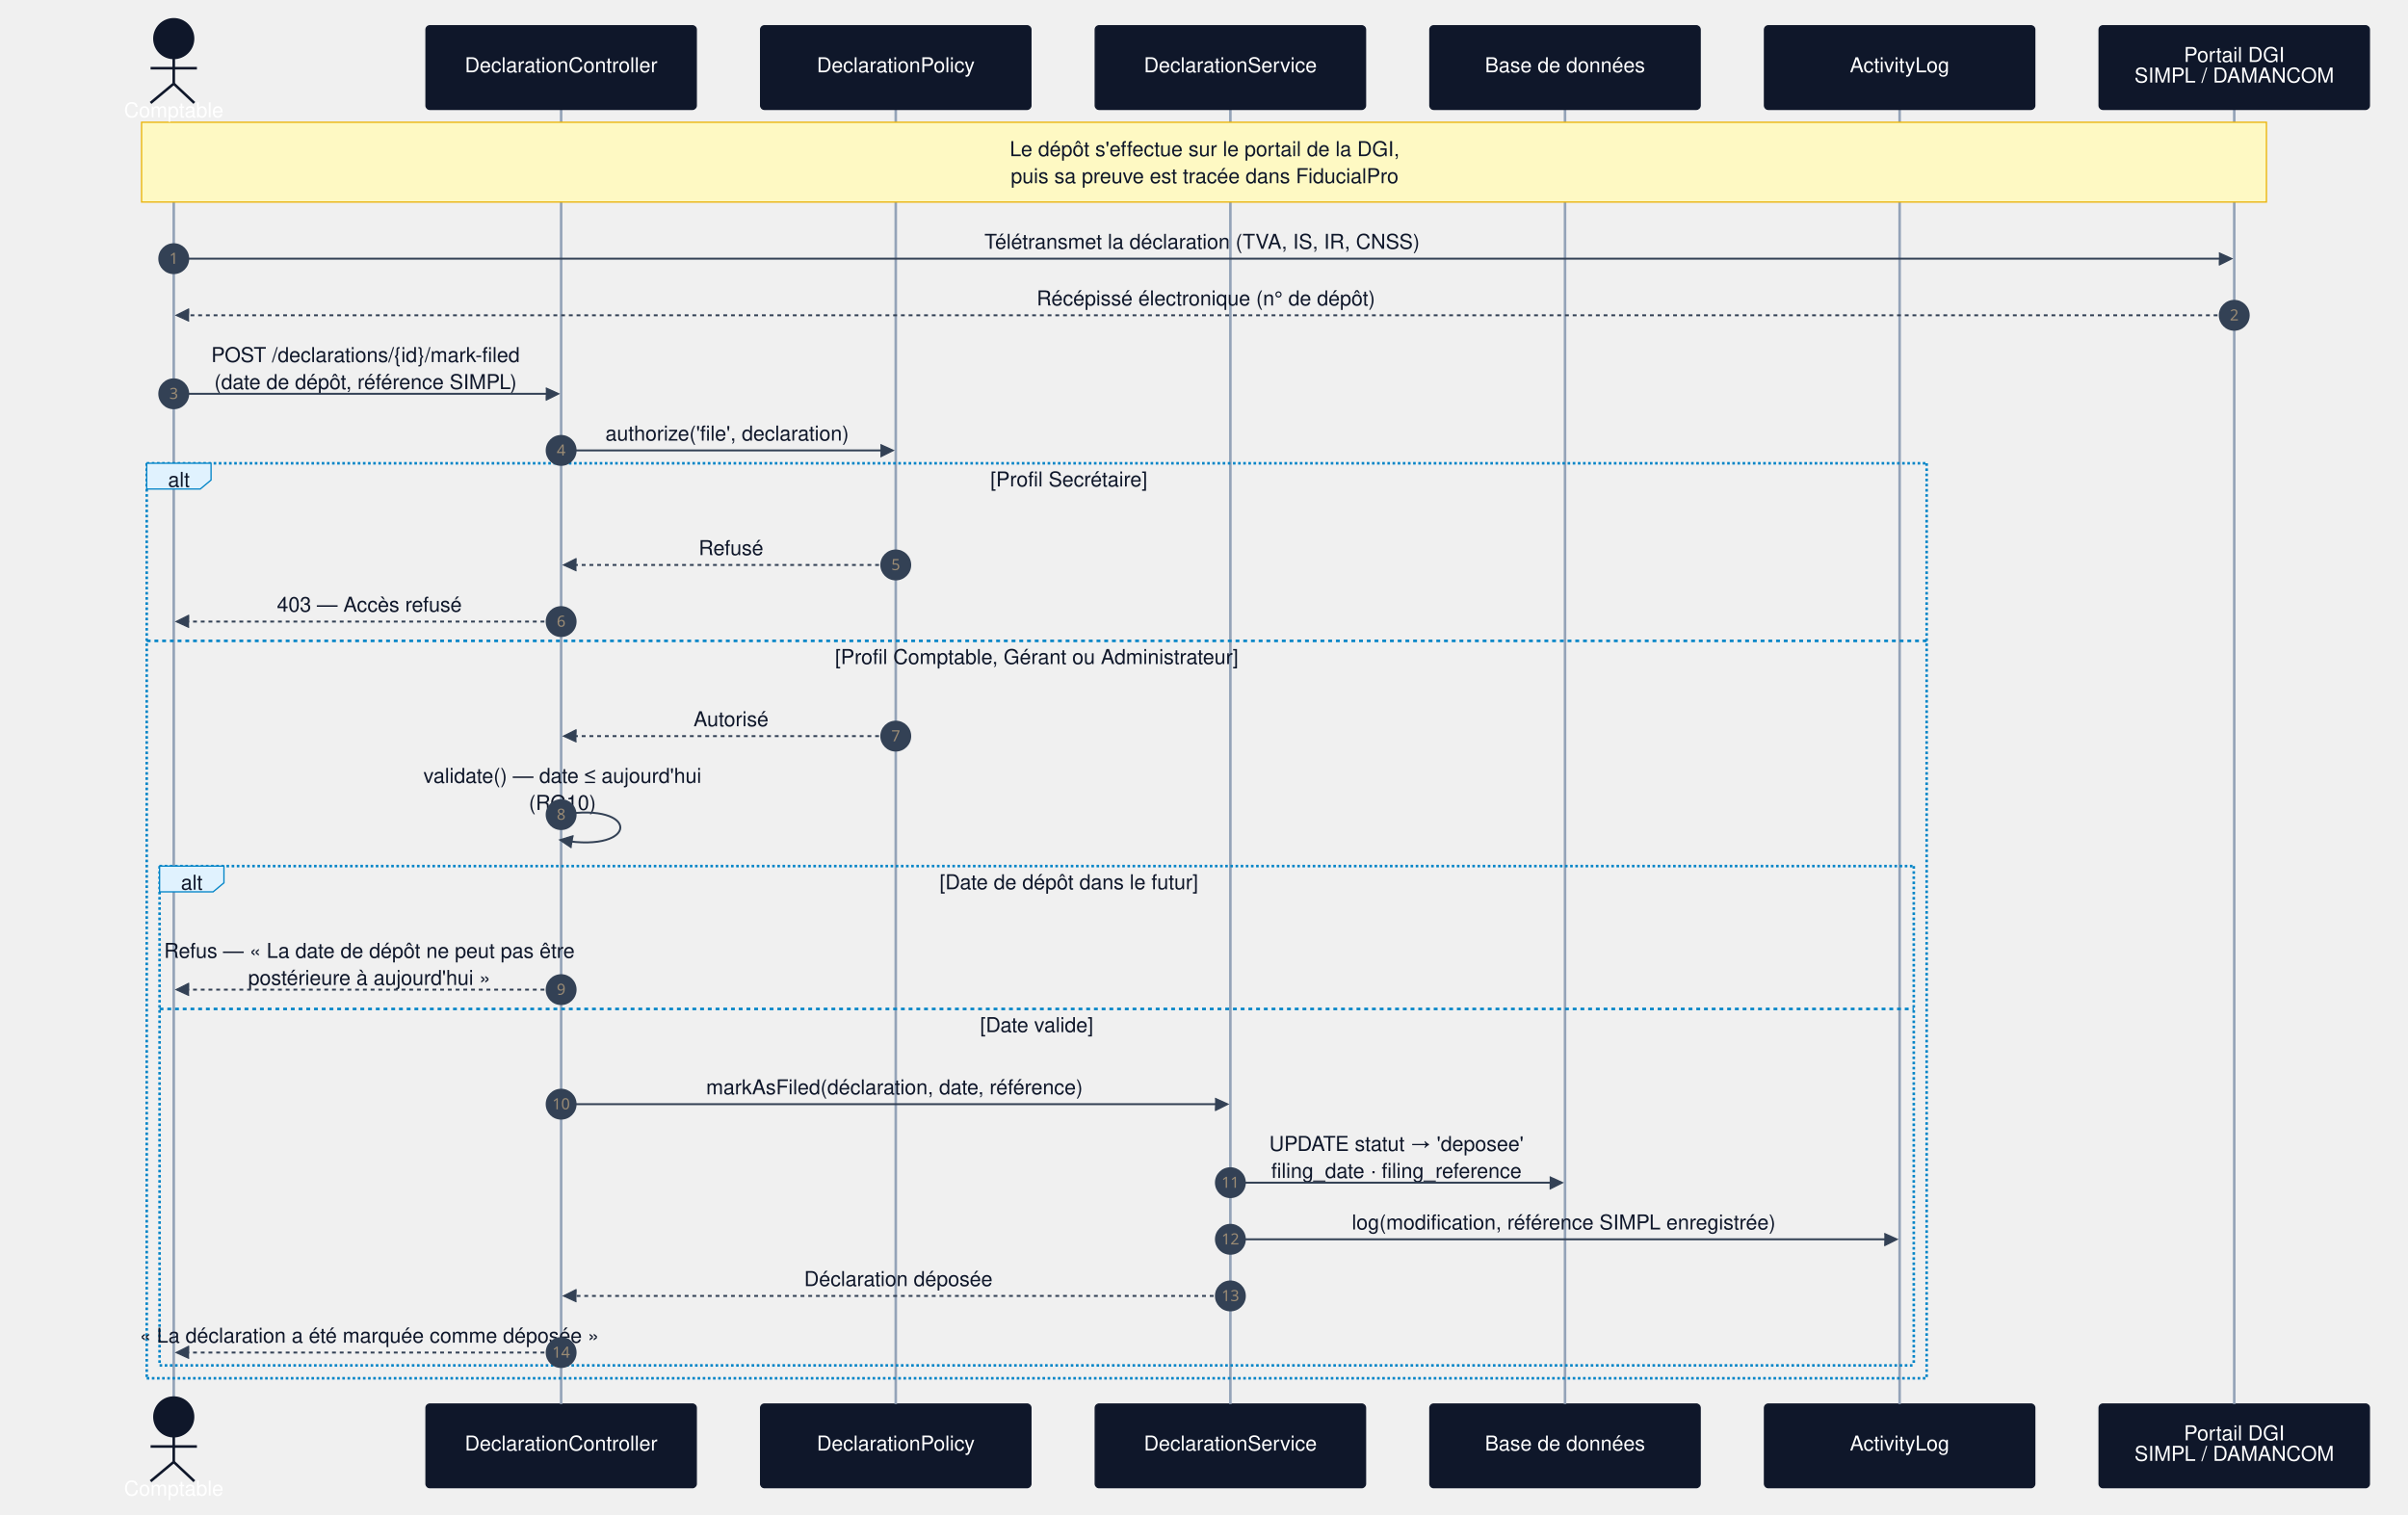
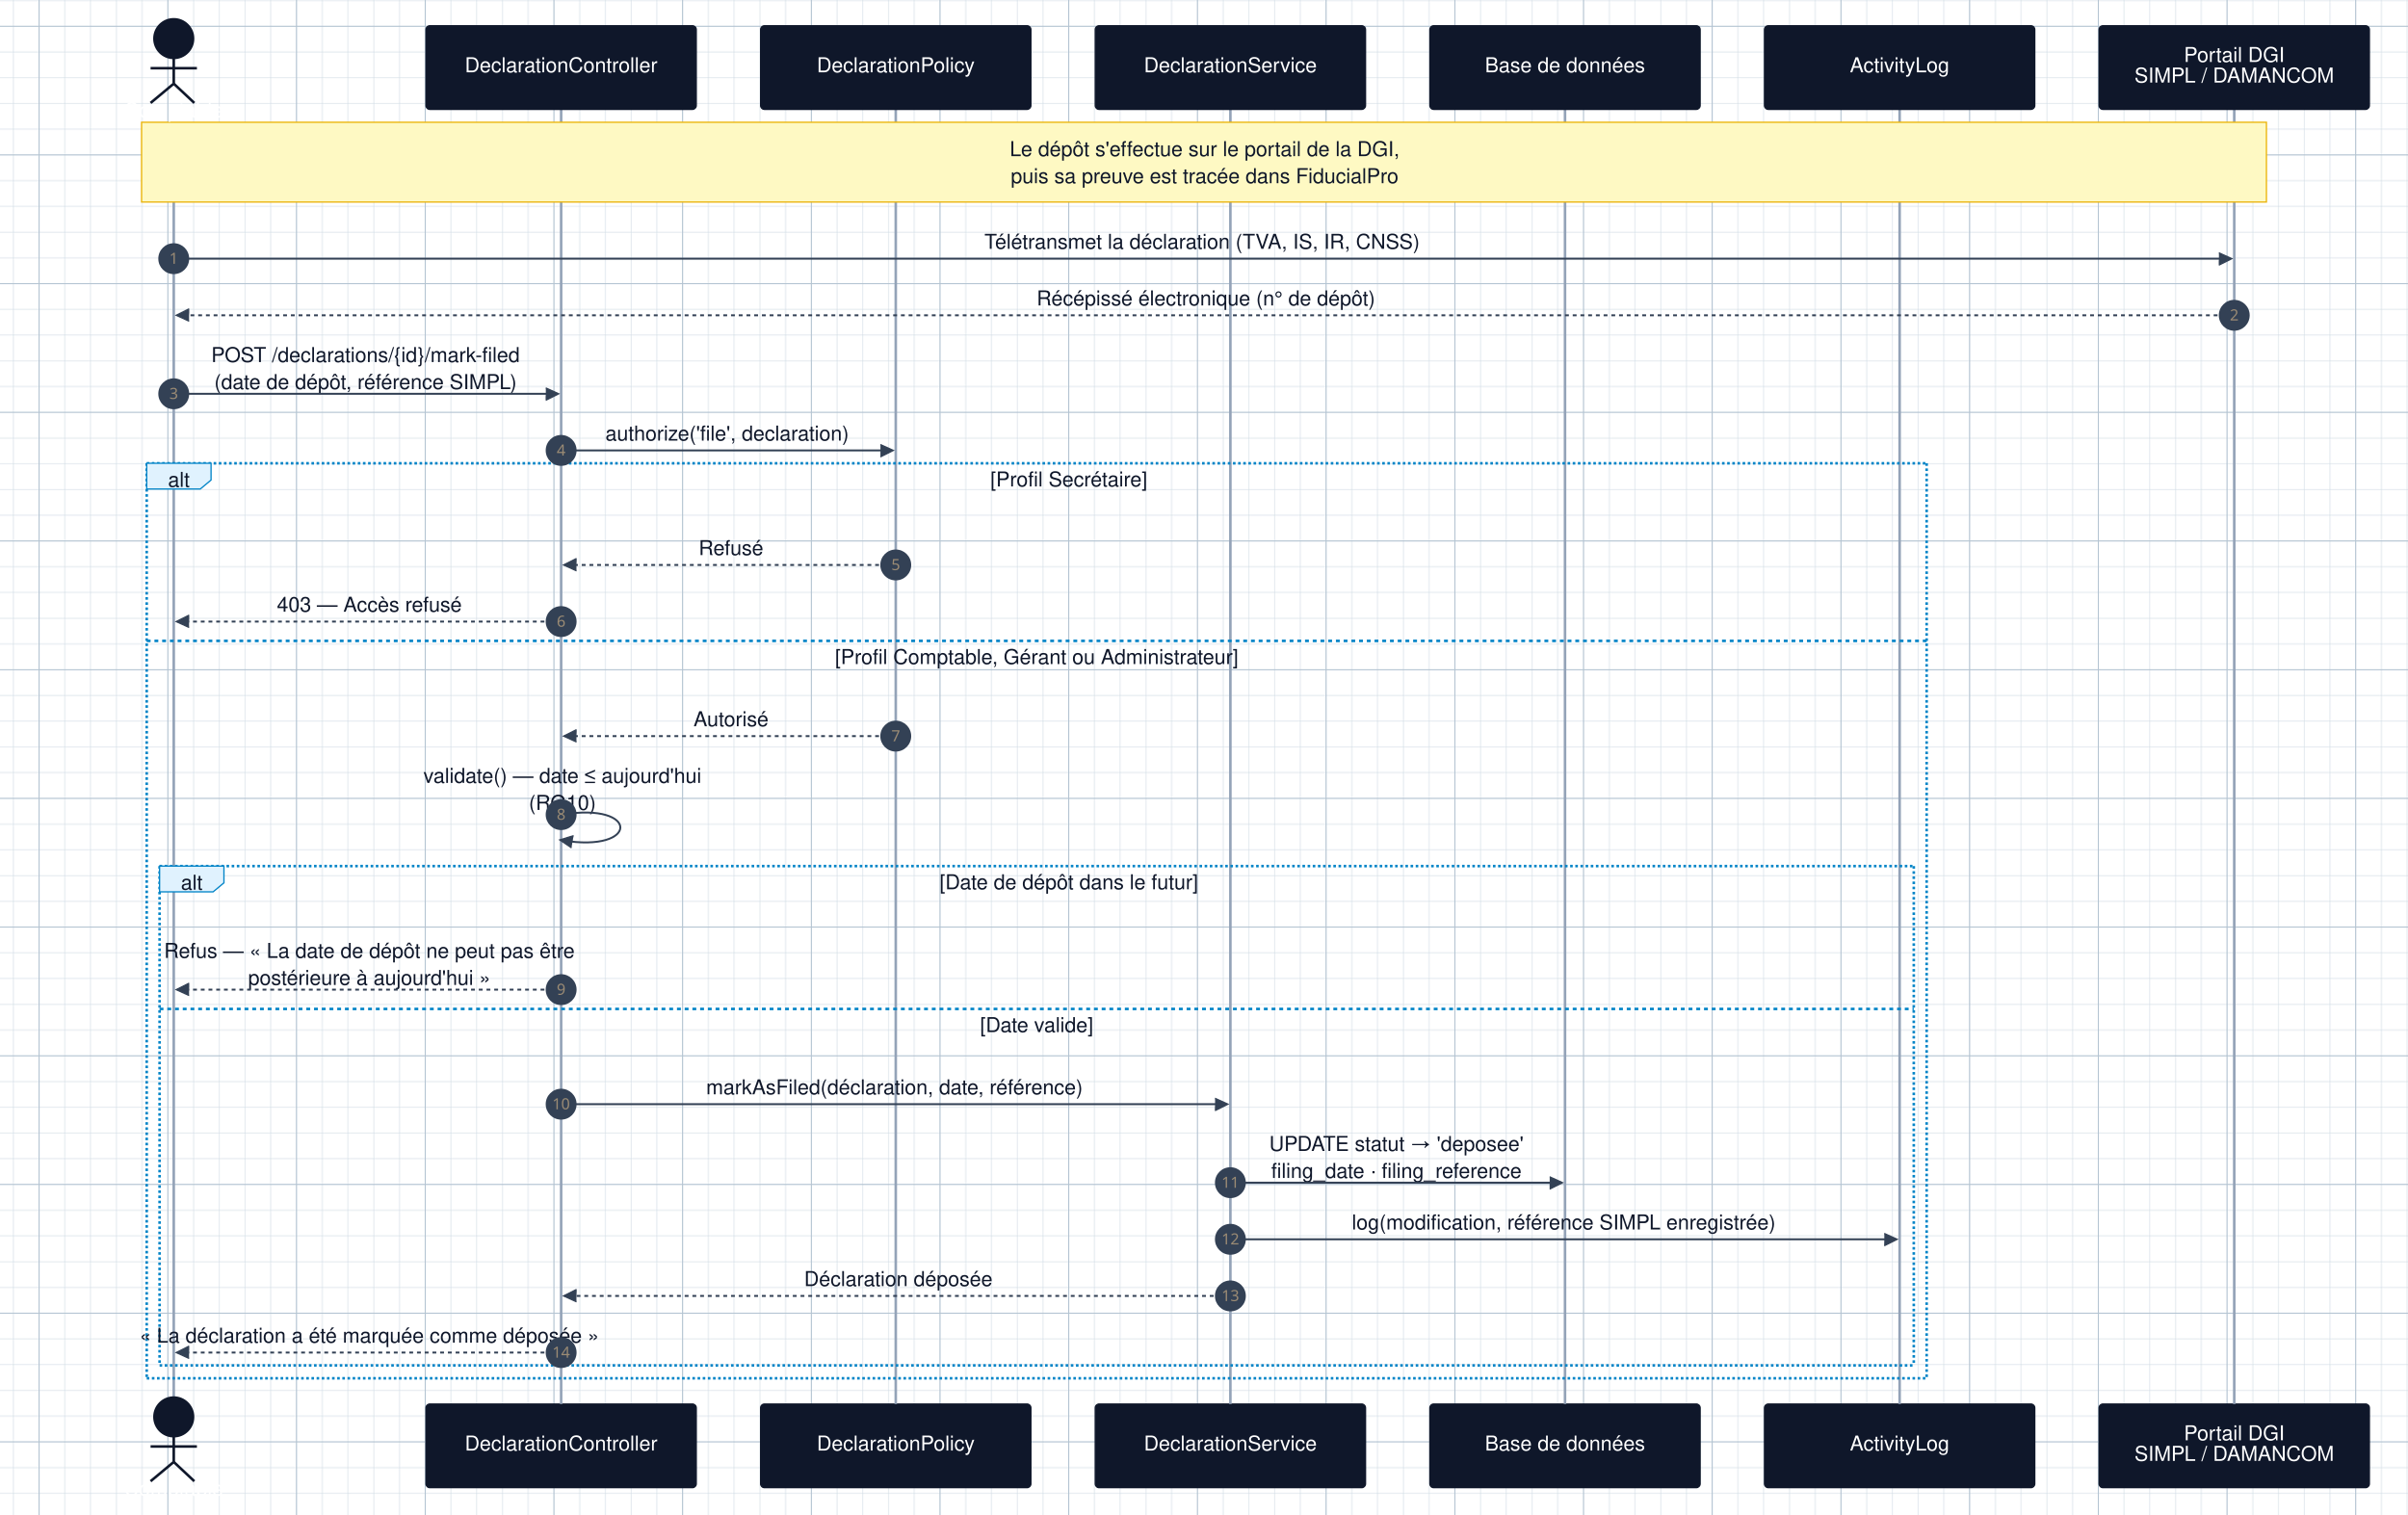
<svg xmlns="http://www.w3.org/2000/svg" id="my-svg" width="1871" height="1177" viewBox="-30 -20 1871 1177" role="graphics-document document" aria-roledescription="sequence" style="background-color: white;">
+   <defs id="defsQuadrillage">
+     <pattern id="quadrillageFin" width="20" height="20" patternUnits="userSpaceOnUse">
+       <path d="M 20 0 L 0 0 0 20" fill="none" stroke="#d3dde6" stroke-width="0.9" />
+     </pattern>
+     <pattern id="fondQuadrille" width="100" height="100" patternUnits="userSpaceOnUse">
+       <rect width="100" height="100" fill="#ffffff" />
+       <rect width="100" height="100" fill="url(#quadrillageFin)" />
+       <path d="M 100 0 L 0 0 0 100" fill="none" stroke="#b4c4d2" stroke-width="1.6" />
+     </pattern>
+   </defs>
+   <rect x="-70" y="-60" width="1951" height="1257" fill="url(#fondQuadrille)" />
  <g>
    <rect x="1601" y="1071" fill="#eaeaea" stroke="#666" width="210" height="65" name="DGI" rx="3" ry="3" class="actor actor-bottom" />
    <text x="1706" y="1103.5" dominant-baseline="central" alignment-baseline="central" class="actor actor-box" style="text-anchor: middle; font-size: 16px; font-weight: 400;">
      <tspan x="1706" dy="-8">Portail DGI</tspan>
    </text>
    <text x="1706" y="1103.5" dominant-baseline="central" alignment-baseline="central" class="actor actor-box" style="text-anchor: middle; font-size: 16px; font-weight: 400;">
      <tspan x="1706" dy="8">SIMPL / DAMANCOM</tspan>
    </text>
  </g>
  <g>
    <rect x="1341" y="1071" fill="#eaeaea" stroke="#666" width="210" height="65" name="Log" rx="3" ry="3" class="actor actor-bottom" />
    <text x="1446" y="1103.5" dominant-baseline="central" alignment-baseline="central" class="actor actor-box" style="text-anchor: middle; font-size: 16px; font-weight: 400;">
      <tspan x="1446" dy="0">ActivityLog</tspan>
    </text>
  </g>
  <g>
    <rect x="1081" y="1071" fill="#eaeaea" stroke="#666" width="210" height="65" name="DB" rx="3" ry="3" class="actor actor-bottom" />
    <text x="1186" y="1103.5" dominant-baseline="central" alignment-baseline="central" class="actor actor-box" style="text-anchor: middle; font-size: 16px; font-weight: 400;">
      <tspan x="1186" dy="0">Base de données</tspan>
    </text>
  </g>
  <g>
    <rect x="821" y="1071" fill="#eaeaea" stroke="#666" width="210" height="65" name="Svc" rx="3" ry="3" class="actor actor-bottom" />
    <text x="926" y="1103.5" dominant-baseline="central" alignment-baseline="central" class="actor actor-box" style="text-anchor: middle; font-size: 16px; font-weight: 400;">
      <tspan x="926" dy="0">DeclarationService</tspan>
    </text>
  </g>
  <g>
    <rect x="561" y="1071" fill="#eaeaea" stroke="#666" width="210" height="65" name="Pol" rx="3" ry="3" class="actor actor-bottom" />
    <text x="666" y="1103.5" dominant-baseline="central" alignment-baseline="central" class="actor actor-box" style="text-anchor: middle; font-size: 16px; font-weight: 400;">
      <tspan x="666" dy="0">DeclarationPolicy</tspan>
    </text>
  </g>
  <g>
    <rect x="301" y="1071" fill="#eaeaea" stroke="#666" width="210" height="65" name="Ctrl" rx="3" ry="3" class="actor actor-bottom" />
    <text x="406" y="1103.5" dominant-baseline="central" alignment-baseline="central" class="actor actor-box" style="text-anchor: middle; font-size: 16px; font-weight: 400;">
      <tspan x="406" dy="0">DeclarationController</tspan>
    </text>
  </g>
  <g />
  <g>
    <line id="actor6" x1="1706" y1="65" x2="1706" y2="1071" class="actor-line 200" stroke-width="0.5px" stroke="#999" name="DGI" data-et="life-line" data-id="DGI" />
    <g id="root-6" data-et="participant" data-type="participant" data-id="DGI">
      <rect x="1601" y="0" fill="#eaeaea" stroke="#666" width="210" height="65" name="DGI" rx="3" ry="3" class="actor actor-top" />
      <text x="1706" y="32.5" dominant-baseline="central" alignment-baseline="central" class="actor actor-box" style="text-anchor: middle; font-size: 16px; font-weight: 400;">
        <tspan x="1706" dy="-8">Portail DGI</tspan>
      </text>
      <text x="1706" y="32.5" dominant-baseline="central" alignment-baseline="central" class="actor actor-box" style="text-anchor: middle; font-size: 16px; font-weight: 400;">
        <tspan x="1706" dy="8">SIMPL / DAMANCOM</tspan>
      </text>
    </g>
  </g>
  <g>
    <line id="actor5" x1="1446" y1="65" x2="1446" y2="1071" class="actor-line 200" stroke-width="0.5px" stroke="#999" name="Log" data-et="life-line" data-id="Log" />
    <g id="root-5" data-et="participant" data-type="participant" data-id="Log">
      <rect x="1341" y="0" fill="#eaeaea" stroke="#666" width="210" height="65" name="Log" rx="3" ry="3" class="actor actor-top" />
      <text x="1446" y="32.5" dominant-baseline="central" alignment-baseline="central" class="actor actor-box" style="text-anchor: middle; font-size: 16px; font-weight: 400;">
        <tspan x="1446" dy="0">ActivityLog</tspan>
      </text>
    </g>
  </g>
  <g>
    <line id="actor4" x1="1186" y1="65" x2="1186" y2="1071" class="actor-line 200" stroke-width="0.5px" stroke="#999" name="DB" data-et="life-line" data-id="DB" />
    <g id="root-4" data-et="participant" data-type="participant" data-id="DB">
      <rect x="1081" y="0" fill="#eaeaea" stroke="#666" width="210" height="65" name="DB" rx="3" ry="3" class="actor actor-top" />
      <text x="1186" y="32.5" dominant-baseline="central" alignment-baseline="central" class="actor actor-box" style="text-anchor: middle; font-size: 16px; font-weight: 400;">
        <tspan x="1186" dy="0">Base de données</tspan>
      </text>
    </g>
  </g>
  <g>
    <line id="actor3" x1="926" y1="65" x2="926" y2="1071" class="actor-line 200" stroke-width="0.5px" stroke="#999" name="Svc" data-et="life-line" data-id="Svc" />
    <g id="root-3" data-et="participant" data-type="participant" data-id="Svc">
      <rect x="821" y="0" fill="#eaeaea" stroke="#666" width="210" height="65" name="Svc" rx="3" ry="3" class="actor actor-top" />
      <text x="926" y="32.5" dominant-baseline="central" alignment-baseline="central" class="actor actor-box" style="text-anchor: middle; font-size: 16px; font-weight: 400;">
        <tspan x="926" dy="0">DeclarationService</tspan>
      </text>
    </g>
  </g>
  <g>
    <line id="actor2" x1="666" y1="65" x2="666" y2="1071" class="actor-line 200" stroke-width="0.5px" stroke="#999" name="Pol" data-et="life-line" data-id="Pol" />
    <g id="root-2" data-et="participant" data-type="participant" data-id="Pol">
      <rect x="561" y="0" fill="#eaeaea" stroke="#666" width="210" height="65" name="Pol" rx="3" ry="3" class="actor actor-top" />
      <text x="666" y="32.5" dominant-baseline="central" alignment-baseline="central" class="actor actor-box" style="text-anchor: middle; font-size: 16px; font-weight: 400;">
        <tspan x="666" dy="0">DeclarationPolicy</tspan>
      </text>
    </g>
  </g>
  <g>
    <line id="actor1" x1="406" y1="65" x2="406" y2="1071" class="actor-line 200" stroke-width="0.5px" stroke="#999" name="Ctrl" data-et="life-line" data-id="Ctrl" />
    <g id="root-1" data-et="participant" data-type="participant" data-id="Ctrl">
      <rect x="301" y="0" fill="#eaeaea" stroke="#666" width="210" height="65" name="Ctrl" rx="3" ry="3" class="actor actor-top" />
      <text x="406" y="32.5" dominant-baseline="central" alignment-baseline="central" class="actor actor-box" style="text-anchor: middle; font-size: 16px; font-weight: 400;">
        <tspan x="406" dy="0">DeclarationController</tspan>
      </text>
    </g>
  </g>
  <g>
    <line id="actor0" x1="105" y1="80" x2="105" y2="1071" class="actor-line 200" stroke-width="0.5px" stroke="#999" name="C" data-et="life-line" data-id="C" />
  </g>
  <style>#my-svg{font-family:Segoe UI,Helvetica,Arial,sans-serif;font-size:14px;fill:#0f172a;}@keyframes edge-animation-frame{from{stroke-dashoffset:0;}}@keyframes dash{to{stroke-dashoffset:0;}}#my-svg .edge-animation-slow{stroke-dasharray:9,5!important;stroke-dashoffset:900;animation:dash 50s linear infinite;stroke-linecap:round;}#my-svg .edge-animation-fast{stroke-dasharray:9,5!important;stroke-dashoffset:900;animation:dash 20s linear infinite;stroke-linecap:round;}#my-svg .error-icon{fill:#ffffff;}#my-svg .error-text{fill:#000000;stroke:#000000;}#my-svg .edge-thickness-normal{stroke-width:1px;}#my-svg .edge-thickness-thick{stroke-width:3.5px;}#my-svg .edge-pattern-solid{stroke-dasharray:0;}#my-svg .edge-thickness-invisible{stroke-width:0;fill:none;}#my-svg .edge-pattern-dashed{stroke-dasharray:3;}#my-svg .edge-pattern-dotted{stroke-dasharray:2;}#my-svg .marker{fill:#64748b;stroke:#64748b;}#my-svg .marker.cross{stroke:#64748b;}#my-svg svg{font-family:Segoe UI,Helvetica,Arial,sans-serif;font-size:14px;}#my-svg p{margin:0;}#my-svg .actor{stroke:#0f172a;fill:#0f172a;stroke-width:1;}#my-svg rect.actor.outer-path[data-look="neo"]{filter:drop-shadow( 1px 2px 2px rgba(185,185,185,1));}#my-svg rect.note[data-look="neo"]{stroke:#eab308;fill:#fef9c3;filter:drop-shadow( 1px 2px 2px rgba(185,185,185,1));}#my-svg text.actor&gt;tspan{fill:#ffffff;stroke:none;}#my-svg .actor-line{stroke:#94a3b8;}#my-svg .innerArc{stroke-width:1.5;stroke-dasharray:none;}#my-svg .messageLine0{stroke-width:1.5;stroke-dasharray:none;stroke:#334155;}#my-svg .messageLine1{stroke-width:1.5;stroke-dasharray:2,2;stroke:#334155;}#my-svg [id$="-arrowhead"] path{fill:#334155;stroke:#334155;}#my-svg .sequenceNumber{fill:#9b8b74;}#my-svg [id$="-sequencenumber"]{fill:#334155;}#my-svg [id$="-crosshead"] path{fill:#334155;stroke:#334155;}#my-svg .messageText{fill:#0f172a;stroke:none;}#my-svg .labelBox{stroke:#0284c7;fill:#e0f2fe;filter:none;}#my-svg .labelText,#my-svg .labelText&gt;tspan{fill:#0f172a;stroke:none;}#my-svg .loopText,#my-svg .loopText&gt;tspan{fill:#0f172a;stroke:none;}#my-svg .sectionTitle,#my-svg .sectionTitle&gt;tspan{fill:#0f172a;stroke:none;}#my-svg .loopLine{stroke-width:2px;stroke-dasharray:2,2;stroke:#0284c7;fill:#0284c7;}#my-svg .note{stroke:#eab308;fill:#fef9c3;}#my-svg .noteText,#my-svg .noteText&gt;tspan{fill:#0f172a;stroke:none;font-weight:normal;}#my-svg .activation0{fill:#e0f2fe;stroke:hsl(204, 93.75%, 83.725%);}#my-svg .activation1{fill:#e0f2fe;stroke:hsl(204, 93.75%, 83.725%);}#my-svg .activation2{fill:#e0f2fe;stroke:hsl(204, 93.75%, 83.725%);}#my-svg .actorPopupMenu{position:absolute;}#my-svg .actorPopupMenuPanel{position:absolute;fill:#0f172a;box-shadow:0px 8px 16px 0px rgba(0,0,0,0.2);filter:drop-shadow(3px 5px 2px rgb(0 0 0 / 0.4));}#my-svg .actor-man circle,#my-svg line{fill:#0f172a;stroke-width:2px;}#my-svg g rect.rect{filter:drop-shadow( 1px 2px 2px rgba(185,185,185,1));stroke:#cbd5e1;}#my-svg .node .neo-node{stroke:#cbd5e1;}#my-svg [data-look="neo"].node rect,#my-svg [data-look="neo"].cluster rect,#my-svg [data-look="neo"].node polygon{stroke:url(#my-svg-gradient);filter:drop-shadow( 1px 2px 2px rgba(185,185,185,1));}#my-svg [data-look="neo"].swimlane.cluster rect{filter:none;}#my-svg [data-look="neo"].node path{stroke:url(#my-svg-gradient);stroke-width:1px;}#my-svg [data-look="neo"].node .outer-path{filter:drop-shadow( 1px 2px 2px rgba(185,185,185,1));}#my-svg [data-look="neo"].node .neo-line path{stroke:#cbd5e1;filter:none;}#my-svg [data-look="neo"].node circle{stroke:url(#my-svg-gradient);filter:drop-shadow( 1px 2px 2px rgba(185,185,185,1));}#my-svg [data-look="neo"].node circle .state-start{fill:#000000;}#my-svg [data-look="neo"].icon-shape .icon{fill:url(#my-svg-gradient);filter:drop-shadow( 1px 2px 2px rgba(185,185,185,1));}#my-svg [data-look="neo"].icon-shape .icon-neo path{stroke:url(#my-svg-gradient);filter:drop-shadow( 1px 2px 2px rgba(185,185,185,1));}#my-svg :root{--mermaid-font-family:"trebuchet ms",verdana,arial,sans-serif;}</style>
  <g />
  <defs>
    <symbol id="my-svg-computer" width="24" height="24">
      <path transform="scale(.5)" d="M2 2v13h20v-13h-20zm18 11h-16v-9h16v9zm-10.228 6l.466-1h3.524l.467 1h-4.457zm14.228 3h-24l2-6h2.104l-1.33 4h18.45l-1.297-4h2.073l2 6zm-5-10h-14v-7h14v7z" />
    </symbol>
  </defs>
  <defs>
    <symbol id="my-svg-database" fill-rule="evenodd" clip-rule="evenodd">
      <path transform="scale(.5)" d="M12.258.001l.256.004.255.005.253.008.251.01.249.012.247.015.246.016.242.019.241.02.239.023.236.024.233.027.231.028.229.031.225.032.223.034.22.036.217.038.214.04.211.041.208.043.205.045.201.046.198.048.194.05.191.051.187.053.183.054.18.056.175.057.172.059.168.06.163.061.16.063.155.064.15.066.074.033.073.033.071.034.07.034.069.035.068.035.067.035.066.035.064.036.064.036.062.036.06.036.06.037.058.037.058.037.055.038.055.038.053.038.052.038.051.039.05.039.048.039.047.039.045.04.044.04.043.04.041.04.04.041.039.041.037.041.036.041.034.041.033.042.032.042.03.042.029.042.027.042.026.043.024.043.023.043.021.043.02.043.018.044.017.043.015.044.013.044.012.044.011.045.009.044.007.045.006.045.004.045.002.045.001.045v17l-.001.045-.002.045-.004.045-.006.045-.007.045-.009.044-.011.045-.012.044-.013.044-.015.044-.017.043-.018.044-.02.043-.021.043-.023.043-.024.043-.026.043-.027.042-.029.042-.03.042-.032.042-.033.042-.034.041-.036.041-.037.041-.039.041-.04.041-.041.04-.043.04-.044.04-.045.04-.047.039-.048.039-.05.039-.051.039-.052.038-.053.038-.055.038-.055.038-.058.037-.058.037-.06.037-.06.036-.062.036-.064.036-.064.036-.066.035-.067.035-.068.035-.069.035-.07.034-.071.034-.073.033-.074.033-.15.066-.155.064-.16.063-.163.061-.168.06-.172.059-.175.057-.18.056-.183.054-.187.053-.191.051-.194.05-.198.048-.201.046-.205.045-.208.043-.211.041-.214.04-.217.038-.22.036-.223.034-.225.032-.229.031-.231.028-.233.027-.236.024-.239.023-.241.02-.242.019-.246.016-.247.015-.249.012-.251.01-.253.008-.255.005-.256.004-.258.001-.258-.001-.256-.004-.255-.005-.253-.008-.251-.01-.249-.012-.247-.015-.245-.016-.243-.019-.241-.02-.238-.023-.236-.024-.234-.027-.231-.028-.228-.031-.226-.032-.223-.034-.22-.036-.217-.038-.214-.04-.211-.041-.208-.043-.204-.045-.201-.046-.198-.048-.195-.05-.19-.051-.187-.053-.184-.054-.179-.056-.176-.057-.172-.059-.167-.06-.164-.061-.159-.063-.155-.064-.151-.066-.074-.033-.072-.033-.072-.034-.07-.034-.069-.035-.068-.035-.067-.035-.066-.035-.064-.036-.063-.036-.062-.036-.061-.036-.06-.037-.058-.037-.057-.037-.056-.038-.055-.038-.053-.038-.052-.038-.051-.039-.049-.039-.049-.039-.046-.039-.046-.04-.044-.04-.043-.04-.041-.04-.04-.041-.039-.041-.037-.041-.036-.041-.034-.041-.033-.042-.032-.042-.03-.042-.029-.042-.027-.042-.026-.043-.024-.043-.023-.043-.021-.043-.02-.043-.018-.044-.017-.043-.015-.044-.013-.044-.012-.044-.011-.045-.009-.044-.007-.045-.006-.045-.004-.045-.002-.045-.001-.045v-17l.001-.045.002-.045.004-.045.006-.045.007-.045.009-.044.011-.045.012-.044.013-.044.015-.044.017-.043.018-.044.02-.043.021-.043.023-.043.024-.043.026-.043.027-.042.029-.042.03-.042.032-.042.033-.042.034-.041.036-.041.037-.041.039-.041.04-.041.041-.04.043-.04.044-.04.046-.04.046-.039.049-.039.049-.039.051-.039.052-.038.053-.038.055-.038.056-.038.057-.037.058-.037.06-.037.061-.036.062-.036.063-.036.064-.036.066-.035.067-.035.068-.035.069-.035.07-.034.072-.034.072-.033.074-.033.151-.066.155-.064.159-.063.164-.061.167-.06.172-.059.176-.057.179-.056.184-.054.187-.053.19-.051.195-.05.198-.048.201-.046.204-.045.208-.043.211-.041.214-.04.217-.038.22-.036.223-.034.226-.032.228-.031.231-.028.234-.027.236-.024.238-.023.241-.02.243-.019.245-.016.247-.015.249-.012.251-.01.253-.008.255-.005.256-.004.258-.001.258.001zm-9.258 20.499v.01l.001.021.003.021.004.022.005.021.006.022.007.022.009.023.01.022.011.023.012.023.013.023.015.023.016.024.017.023.018.024.019.024.021.024.022.025.023.024.024.025.052.049.056.05.061.051.066.051.07.051.075.051.079.052.084.052.088.052.092.052.097.052.102.051.105.052.11.052.114.051.119.051.123.051.127.05.131.05.135.05.139.048.144.049.147.047.152.047.155.047.16.045.163.045.167.043.171.043.176.041.178.041.183.039.187.039.19.037.194.035.197.035.202.033.204.031.209.03.212.029.216.027.219.025.222.024.226.021.23.02.233.018.236.016.24.015.243.012.246.01.249.008.253.005.256.004.259.001.26-.001.257-.004.254-.005.25-.008.247-.011.244-.012.241-.014.237-.016.233-.018.231-.021.226-.021.224-.024.22-.026.216-.027.212-.028.21-.031.205-.031.202-.034.198-.034.194-.036.191-.037.187-.039.183-.04.179-.04.175-.042.172-.043.168-.044.163-.045.16-.046.155-.046.152-.047.148-.048.143-.049.139-.049.136-.05.131-.05.126-.05.123-.051.118-.052.114-.051.11-.052.106-.052.101-.052.096-.052.092-.052.088-.053.083-.051.079-.052.074-.052.07-.051.065-.051.06-.051.056-.05.051-.05.023-.024.023-.025.021-.024.02-.024.019-.024.018-.024.017-.024.015-.023.014-.024.013-.023.012-.023.01-.023.01-.022.008-.022.006-.022.006-.022.004-.022.004-.021.001-.021.001-.021v-4.127l-.077.055-.08.053-.083.054-.085.053-.087.052-.09.052-.093.051-.095.05-.097.05-.1.049-.102.049-.105.048-.106.047-.109.047-.111.046-.114.045-.115.045-.118.044-.12.043-.122.042-.124.042-.126.041-.128.04-.13.04-.132.038-.134.038-.135.037-.138.037-.139.035-.142.035-.143.034-.144.033-.147.032-.148.031-.15.03-.151.03-.153.029-.154.027-.156.027-.158.026-.159.025-.161.024-.162.023-.163.022-.165.021-.166.02-.167.019-.169.018-.169.017-.171.016-.173.015-.173.014-.175.013-.175.012-.177.011-.178.01-.179.008-.179.008-.181.006-.182.005-.182.004-.184.003-.184.002h-.37l-.184-.002-.184-.003-.182-.004-.182-.005-.181-.006-.179-.008-.179-.008-.178-.01-.176-.011-.176-.012-.175-.013-.173-.014-.172-.015-.171-.016-.17-.017-.169-.018-.167-.019-.166-.02-.165-.021-.163-.022-.162-.023-.161-.024-.159-.025-.157-.026-.156-.027-.155-.027-.153-.029-.151-.03-.15-.03-.148-.031-.146-.032-.145-.033-.143-.034-.141-.035-.14-.035-.137-.037-.136-.037-.134-.038-.132-.038-.13-.04-.128-.04-.126-.041-.124-.042-.122-.042-.12-.044-.117-.043-.116-.045-.113-.045-.112-.046-.109-.047-.106-.047-.105-.048-.102-.049-.1-.049-.097-.05-.095-.05-.093-.052-.09-.051-.087-.052-.085-.053-.083-.054-.08-.054-.077-.054v4.127zm0-5.654v.011l.001.021.003.021.004.021.005.022.006.022.007.022.009.022.01.022.011.023.012.023.013.023.015.024.016.023.017.024.018.024.019.024.021.024.022.024.023.025.024.024.052.05.056.05.061.05.066.051.07.051.075.052.079.051.084.052.088.052.092.052.097.052.102.052.105.052.11.051.114.051.119.052.123.05.127.051.131.05.135.049.139.049.144.048.147.048.152.047.155.046.16.045.163.045.167.044.171.042.176.042.178.04.183.04.187.038.19.037.194.036.197.034.202.033.204.032.209.03.212.028.216.027.219.025.222.024.226.022.23.02.233.018.236.016.24.014.243.012.246.01.249.008.253.006.256.003.259.001.26-.001.257-.003.254-.006.25-.008.247-.01.244-.012.241-.015.237-.016.233-.018.231-.02.226-.022.224-.024.22-.025.216-.027.212-.029.21-.03.205-.032.202-.033.198-.035.194-.036.191-.037.187-.039.183-.039.179-.041.175-.042.172-.043.168-.044.163-.045.16-.045.155-.047.152-.047.148-.048.143-.048.139-.05.136-.049.131-.05.126-.051.123-.051.118-.051.114-.052.11-.052.106-.052.101-.052.096-.052.092-.052.088-.052.083-.052.079-.052.074-.051.07-.052.065-.051.06-.05.056-.051.051-.049.023-.025.023-.024.021-.025.02-.024.019-.024.018-.024.017-.024.015-.023.014-.023.013-.024.012-.022.01-.023.01-.023.008-.022.006-.022.006-.022.004-.021.004-.022.001-.021.001-.021v-4.139l-.077.054-.08.054-.083.054-.085.052-.087.053-.09.051-.093.051-.095.051-.097.05-.1.049-.102.049-.105.048-.106.047-.109.047-.111.046-.114.045-.115.044-.118.044-.12.044-.122.042-.124.042-.126.041-.128.04-.13.039-.132.039-.134.038-.135.037-.138.036-.139.036-.142.035-.143.033-.144.033-.147.033-.148.031-.15.03-.151.03-.153.028-.154.028-.156.027-.158.026-.159.025-.161.024-.162.023-.163.022-.165.021-.166.02-.167.019-.169.018-.169.017-.171.016-.173.015-.173.014-.175.013-.175.012-.177.011-.178.009-.179.009-.179.007-.181.007-.182.005-.182.004-.184.003-.184.002h-.37l-.184-.002-.184-.003-.182-.004-.182-.005-.181-.007-.179-.007-.179-.009-.178-.009-.176-.011-.176-.012-.175-.013-.173-.014-.172-.015-.171-.016-.17-.017-.169-.018-.167-.019-.166-.02-.165-.021-.163-.022-.162-.023-.161-.024-.159-.025-.157-.026-.156-.027-.155-.028-.153-.028-.151-.03-.15-.03-.148-.031-.146-.033-.145-.033-.143-.033-.141-.035-.14-.036-.137-.036-.136-.037-.134-.038-.132-.039-.13-.039-.128-.04-.126-.041-.124-.042-.122-.043-.12-.043-.117-.044-.116-.044-.113-.046-.112-.046-.109-.046-.106-.047-.105-.048-.102-.049-.1-.049-.097-.05-.095-.051-.093-.051-.09-.051-.087-.053-.085-.052-.083-.054-.08-.054-.077-.054v4.139zm0-5.666v.011l.001.02.003.022.004.021.005.022.006.021.007.022.009.023.01.022.011.023.012.023.013.023.015.023.016.024.017.024.018.023.019.024.021.025.022.024.023.024.024.025.052.05.056.05.061.05.066.051.07.051.075.052.079.051.084.052.088.052.092.052.097.052.102.052.105.051.11.052.114.051.119.051.123.051.127.05.131.05.135.05.139.049.144.048.147.048.152.047.155.046.16.045.163.045.167.043.171.043.176.042.178.04.183.04.187.038.19.037.194.036.197.034.202.033.204.032.209.03.212.028.216.027.219.025.222.024.226.021.23.02.233.018.236.017.24.014.243.012.246.01.249.008.253.006.256.003.259.001.26-.001.257-.003.254-.006.25-.008.247-.01.244-.013.241-.014.237-.016.233-.018.231-.02.226-.022.224-.024.22-.025.216-.027.212-.029.21-.03.205-.032.202-.033.198-.035.194-.036.191-.037.187-.039.183-.039.179-.041.175-.042.172-.043.168-.044.163-.045.16-.045.155-.047.152-.047.148-.048.143-.049.139-.049.136-.049.131-.051.126-.05.123-.051.118-.052.114-.051.11-.052.106-.052.101-.052.096-.052.092-.052.088-.052.083-.052.079-.052.074-.052.07-.051.065-.051.06-.051.056-.05.051-.049.023-.025.023-.025.021-.024.02-.024.019-.024.018-.024.017-.024.015-.023.014-.024.013-.023.012-.023.01-.022.01-.023.008-.022.006-.022.006-.022.004-.022.004-.021.001-.021.001-.021v-4.153l-.077.054-.08.054-.083.053-.085.053-.087.053-.09.051-.093.051-.095.051-.097.05-.1.049-.102.048-.105.048-.106.048-.109.046-.111.046-.114.046-.115.044-.118.044-.12.043-.122.043-.124.042-.126.041-.128.04-.13.039-.132.039-.134.038-.135.037-.138.036-.139.036-.142.034-.143.034-.144.033-.147.032-.148.032-.15.03-.151.03-.153.028-.154.028-.156.027-.158.026-.159.024-.161.024-.162.023-.163.023-.165.021-.166.02-.167.019-.169.018-.169.017-.171.016-.173.015-.173.014-.175.013-.175.012-.177.01-.178.01-.179.009-.179.007-.181.006-.182.006-.182.004-.184.003-.184.001-.185.001-.185-.001-.184-.001-.184-.003-.182-.004-.182-.006-.181-.006-.179-.007-.179-.009-.178-.01-.176-.01-.176-.012-.175-.013-.173-.014-.172-.015-.171-.016-.17-.017-.169-.018-.167-.019-.166-.02-.165-.021-.163-.023-.162-.023-.161-.024-.159-.024-.157-.026-.156-.027-.155-.028-.153-.028-.151-.03-.15-.03-.148-.032-.146-.032-.145-.033-.143-.034-.141-.034-.14-.036-.137-.036-.136-.037-.134-.038-.132-.039-.13-.039-.128-.041-.126-.041-.124-.041-.122-.043-.12-.043-.117-.044-.116-.044-.113-.046-.112-.046-.109-.046-.106-.048-.105-.048-.102-.048-.1-.05-.097-.049-.095-.051-.093-.051-.09-.052-.087-.052-.085-.053-.083-.053-.08-.054-.077-.054v4.153zm8.74-8.179l-.257.004-.254.005-.25.008-.247.011-.244.012-.241.014-.237.016-.233.018-.231.021-.226.022-.224.023-.22.026-.216.027-.212.028-.21.031-.205.032-.202.033-.198.034-.194.036-.191.038-.187.038-.183.04-.179.041-.175.042-.172.043-.168.043-.163.045-.16.046-.155.046-.152.048-.148.048-.143.048-.139.049-.136.05-.131.05-.126.051-.123.051-.118.051-.114.052-.11.052-.106.052-.101.052-.096.052-.092.052-.088.052-.083.052-.079.052-.074.051-.07.052-.065.051-.06.05-.056.05-.051.05-.023.025-.023.024-.021.024-.02.025-.019.024-.018.024-.017.023-.015.024-.014.023-.013.023-.012.023-.01.023-.01.022-.008.022-.006.023-.006.021-.004.022-.004.021-.001.021-.001.021.001.021.001.021.004.021.004.022.006.021.006.023.008.022.01.022.01.023.012.023.013.023.014.023.015.024.017.023.018.024.019.024.02.025.021.024.023.024.023.025.051.05.056.05.06.05.065.051.07.052.074.051.079.052.083.052.088.052.092.052.096.052.101.052.106.052.11.052.114.052.118.051.123.051.126.051.131.05.136.05.139.049.143.048.148.048.152.048.155.046.16.046.163.045.168.043.172.043.175.042.179.041.183.04.187.038.191.038.194.036.198.034.202.033.205.032.21.031.212.028.216.027.22.026.224.023.226.022.231.021.233.018.237.016.241.014.244.012.247.011.25.008.254.005.257.004.26.001.26-.001.257-.004.254-.005.25-.008.247-.011.244-.012.241-.014.237-.016.233-.018.231-.021.226-.022.224-.023.22-.026.216-.027.212-.028.21-.031.205-.032.202-.033.198-.034.194-.036.191-.038.187-.038.183-.04.179-.041.175-.042.172-.043.168-.043.163-.045.16-.046.155-.046.152-.048.148-.048.143-.048.139-.049.136-.05.131-.05.126-.051.123-.051.118-.051.114-.052.11-.052.106-.052.101-.052.096-.052.092-.052.088-.052.083-.052.079-.052.074-.051.07-.052.065-.051.06-.05.056-.05.051-.05.023-.025.023-.024.021-.024.02-.025.019-.024.018-.024.017-.023.015-.024.014-.023.013-.023.012-.023.01-.023.01-.022.008-.022.006-.023.006-.021.004-.022.004-.021.001-.021.001-.021-.001-.021-.001-.021-.004-.021-.004-.022-.006-.021-.006-.023-.008-.022-.01-.022-.01-.023-.012-.023-.013-.023-.014-.023-.015-.024-.017-.023-.018-.024-.019-.024-.02-.025-.021-.024-.023-.024-.023-.025-.051-.05-.056-.05-.06-.05-.065-.051-.07-.052-.074-.051-.079-.052-.083-.052-.088-.052-.092-.052-.096-.052-.101-.052-.106-.052-.11-.052-.114-.052-.118-.051-.123-.051-.126-.051-.131-.05-.136-.05-.139-.049-.143-.048-.148-.048-.152-.048-.155-.046-.16-.046-.163-.045-.168-.043-.172-.043-.175-.042-.179-.041-.183-.04-.187-.038-.191-.038-.194-.036-.198-.034-.202-.033-.205-.032-.21-.031-.212-.028-.216-.027-.22-.026-.224-.023-.226-.022-.231-.021-.233-.018-.237-.016-.241-.014-.244-.012-.247-.011-.25-.008-.254-.005-.257-.004-.26-.001-.26.001z" />
    </symbol>
  </defs>
  <defs>
    <symbol id="my-svg-clock" width="24" height="24">
      <path transform="scale(.5)" d="M12 2c5.514 0 10 4.486 10 10s-4.486 10-10 10-10-4.486-10-10 4.486-10 10-10zm0-2c-6.627 0-12 5.373-12 12s5.373 12 12 12 12-5.373 12-12-5.373-12-12-12zm5.848 12.459c.202.038.202.333.001.372-1.907.361-6.045 1.111-6.547 1.111-.719 0-1.301-.582-1.301-1.301 0-.512.77-5.447 1.125-7.445.034-.192.312-.181.343.014l.985 6.238 5.394 1.011z" />
    </symbol>
  </defs>
  <defs>
    <marker id="my-svg-arrowhead" refX="7.9" refY="5" markerUnits="userSpaceOnUse" markerWidth="12" markerHeight="12" orient="auto-start-reverse">
      <path d="M -1 0 L 10 5 L 0 10 z" />
    </marker>
  </defs>
  <defs>
    <marker id="my-svg-crosshead" markerWidth="15" markerHeight="8" orient="auto" refX="4" refY="4.5">
      <path fill="none" stroke="#000000" stroke-width="1pt" d="M 1,2 L 6,7 M 6,2 L 1,7" style="stroke-dasharray: 0, 0;" />
    </marker>
  </defs>
  <defs>
    <marker id="my-svg-filled-head" refX="15.5" refY="7" markerWidth="20" markerHeight="28" orient="auto">
      <path d="M 18,7 L9,13 L14,7 L9,1 Z" />
    </marker>
  </defs>
  <defs>
    <marker id="my-svg-sequencenumber" refX="15" refY="15" markerWidth="60" markerHeight="40" orient="auto">
      <circle cx="15" cy="15" r="6" />
    </marker>
  </defs>
  <defs>
    <marker id="my-svg-solidTopArrowHead" refX="7.9" refY="7.25" markerUnits="userSpaceOnUse" markerWidth="12" markerHeight="12" orient="auto-start-reverse">
      <path d="M 0 0 L 10 8 L 0 8 z" />
    </marker>
  </defs>
  <defs>
    <marker id="my-svg-solidBottomArrowHead" refX="7.9" refY="0.75" markerUnits="userSpaceOnUse" markerWidth="12" markerHeight="12" orient="auto-start-reverse">
      <path d="M 0 0 L 10 0 L 0 8 z" />
    </marker>
  </defs>
  <defs>
    <marker id="my-svg-stickTopArrowHead" refX="7.5" refY="7" markerUnits="userSpaceOnUse" markerWidth="12" markerHeight="12" orient="auto-start-reverse">
      <path d="M 0 0 L 7 7" stroke="black" stroke-width="1.5" fill="none" />
    </marker>
  </defs>
  <defs>
    <marker id="my-svg-stickBottomArrowHead" refX="7.5" refY="0" markerUnits="userSpaceOnUse" markerWidth="12" markerHeight="12" orient="auto-start-reverse">
      <path d="M 0 7 L 7 0" stroke="black" stroke-width="1.5" fill="none" />
    </marker>
  </defs>
  <g data-et="note" data-id="i1">
    <rect x="80" y="75" fill="#EDF2AE" stroke="#666" width="1651" height="62" class="note" />
    <text x="906" y="80" text-anchor="middle" dominant-baseline="middle" alignment-baseline="middle" class="noteText" dy="1em" style="font-size: 16px; font-weight: 400;">
      <tspan x="906">Le dépôt s'effectue sur le portail de la DGI,</tspan>
    </text>
    <text x="906" y="101" text-anchor="middle" dominant-baseline="middle" alignment-baseline="middle" class="noteText" dy="1em" style="font-size: 16px; font-weight: 400;">
      <tspan x="906">puis sa preuve est tracée dans FiducialPro</tspan>
    </text>
  </g>
  <g data-et="control-structure" data-id="i20">
    <line x1="94" y1="653" x2="1457" y2="653" class="loopLine" />
    <line x1="1457" y1="653" x2="1457" y2="1041" class="loopLine" />
    <line x1="94" y1="1041" x2="1457" y2="1041" class="loopLine" />
    <line x1="94" y1="653" x2="94" y2="1041" class="loopLine" />
    <line x1="94" y1="764" x2="1457" y2="764" class="loopLine" style="stroke-dasharray: 3, 3;" />
    <polygon points="94,653 144,653 144,666 135.6,673 94,673" class="labelBox" />
    <text x="119" y="666" text-anchor="middle" dominant-baseline="middle" alignment-baseline="middle" class="labelText" style="font-size: 16px; font-weight: 400;">alt</text>
    <text x="800.5" y="671" text-anchor="middle" class="loopText" style="font-size: 16px; font-weight: 400;">
      <tspan x="800.5">[Date de dépôt dans le futur]</tspan>
    </text>
    <text x="775.5" y="782" text-anchor="middle" class="sectionTitle" style="font-size: 16px; font-weight: 400;">[Date valide]</text>
  </g>
  <g data-et="control-structure" data-id="i21">
    <line x1="84" y1="340" x2="1467" y2="340" class="loopLine" />
    <line x1="1467" y1="340" x2="1467" y2="1051" class="loopLine" />
    <line x1="84" y1="1051" x2="1467" y2="1051" class="loopLine" />
    <line x1="84" y1="340" x2="84" y2="1051" class="loopLine" />
    <line x1="84" y1="478" x2="1467" y2="478" class="loopLine" style="stroke-dasharray: 3, 3;" />
    <polygon points="84,340 134,340 134,353 125.6,360 84,360" class="labelBox" />
    <text x="109" y="353" text-anchor="middle" dominant-baseline="middle" alignment-baseline="middle" class="labelText" style="font-size: 16px; font-weight: 400;">alt</text>
    <text x="800.5" y="358" text-anchor="middle" class="loopText" style="font-size: 16px; font-weight: 400;">
      <tspan x="800.5">[Profil Secrétaire]</tspan>
    </text>
    <text x="775.5" y="496" text-anchor="middle" class="sectionTitle" style="font-size: 16px; font-weight: 400;">[Profil Comptable, Gérant ou Administrateur]</text>
  </g>
  <g class="actor-man actor-top" name="C" data-et="participant" data-type="actor" data-id="C" style="stroke: rgb(15, 23, 42);">
    <line id="actor-man-torso0" x1="105" y1="25" x2="105" y2="45" />
    <line id="actor-man-arms0" x1="87" y1="33" x2="123" y2="33" />
    <line x1="87" y1="60" x2="105" y2="45" />
    <line x1="105" y1="45" x2="121" y2="60" />
    <circle cx="105" cy="10" r="15" width="210" height="65" />
    <text x="105" y="67.5" dominant-baseline="central" alignment-baseline="central" class="actor actor-man" style="text-anchor: middle; font-size: 16px; font-weight: 400;">
      <tspan x="105" dy="0">Comptable</tspan>
    </text>
  </g>
  <text x="904" y="152" text-anchor="middle" dominant-baseline="middle" alignment-baseline="middle" class="messageText" dy="1em" style="font-size: 16px; font-weight: 400;">Télétransmet la déclaration (TVA, IS, IR, CNSS)</text>
  <line x1="112" y1="181" x2="1702" y2="181" class="messageLine0" data-et="message" data-id="i2" data-from="C" data-to="DGI" stroke-width="2" stroke="none" marker-end="url(#my-svg-arrowhead)" style="fill: none;" />
  <line x1="105" y1="181" x2="105" y2="181" stroke-width="0" marker-start="url(#my-svg-sequencenumber)" />
  <text x="105" y="185" font-family="sans-serif" font-size="12px" text-anchor="middle" class="sequenceNumber">1</text>
  <text x="907" y="196" text-anchor="middle" dominant-baseline="middle" alignment-baseline="middle" class="messageText" dy="1em" style="font-size: 16px; font-weight: 400;">Récépissé électronique (n° de dépôt)</text>
  <line x1="1711" y1="225" x2="109" y2="225" class="messageLine1" data-et="message" data-id="i3" data-from="DGI" data-to="C" stroke-width="2" stroke="none" marker-end="url(#my-svg-arrowhead)" style="stroke-dasharray: 3, 3; fill: none;" />
  <line x1="1706" y1="225" x2="1706" y2="225" stroke-width="0" marker-start="url(#my-svg-sequencenumber)" />
  <text x="1706" y="229" font-family="sans-serif" font-size="12px" text-anchor="middle" class="sequenceNumber">2</text>
  <text x="254" y="240" text-anchor="middle" dominant-baseline="middle" alignment-baseline="middle" class="messageText" dy="1em" style="font-size: 16px; font-weight: 400;">POST /declarations/{id}/mark-filed</text>
  <text x="254" y="261" text-anchor="middle" dominant-baseline="middle" alignment-baseline="middle" class="messageText" dy="1em" style="font-size: 16px; font-weight: 400;">(date de dépôt, référence SIMPL)</text>
  <line x1="112" y1="286" x2="402" y2="286" class="messageLine0" data-et="message" data-id="i4" data-from="C" data-to="Ctrl" stroke-width="2" stroke="none" marker-end="url(#my-svg-arrowhead)" style="fill: none;" />
  <line x1="105" y1="286" x2="105" y2="286" stroke-width="0" marker-start="url(#my-svg-sequencenumber)" />
  <text x="105" y="290" font-family="sans-serif" font-size="12px" text-anchor="middle" class="sequenceNumber">3</text>
  <text x="535" y="301" text-anchor="middle" dominant-baseline="middle" alignment-baseline="middle" class="messageText" dy="1em" style="font-size: 16px; font-weight: 400;">authorize('file', declaration)</text>
  <line x1="413" y1="330" x2="662" y2="330" class="messageLine0" data-et="message" data-id="i5" data-from="Ctrl" data-to="Pol" stroke-width="2" stroke="none" marker-end="url(#my-svg-arrowhead)" style="fill: none;" />
  <line x1="406" y1="330" x2="406" y2="330" stroke-width="0" marker-start="url(#my-svg-sequencenumber)" />
  <text x="406" y="334" font-family="sans-serif" font-size="12px" text-anchor="middle" class="sequenceNumber">4</text>
  <text x="538" y="390" text-anchor="middle" dominant-baseline="middle" alignment-baseline="middle" class="messageText" dy="1em" style="font-size: 16px; font-weight: 400;">Refusé</text>
  <line x1="671" y1="419" x2="410" y2="419" class="messageLine1" data-et="message" data-id="i7" data-from="Pol" data-to="Ctrl" stroke-width="2" stroke="none" marker-end="url(#my-svg-arrowhead)" style="stroke-dasharray: 3, 3; fill: none;" />
  <line x1="666" y1="419" x2="666" y2="419" stroke-width="0" marker-start="url(#my-svg-sequencenumber)" />
  <text x="666" y="423" font-family="sans-serif" font-size="12px" text-anchor="middle" class="sequenceNumber">5</text>
  <text x="257" y="434" text-anchor="middle" dominant-baseline="middle" alignment-baseline="middle" class="messageText" dy="1em" style="font-size: 16px; font-weight: 400;">403 — Accès refusé</text>
  <line x1="411" y1="463" x2="109" y2="463" class="messageLine1" data-et="message" data-id="i8" data-from="Ctrl" data-to="C" stroke-width="2" stroke="none" marker-end="url(#my-svg-arrowhead)" style="stroke-dasharray: 3, 3; fill: none;" />
  <line x1="406" y1="463" x2="406" y2="463" stroke-width="0" marker-start="url(#my-svg-sequencenumber)" />
  <text x="406" y="467" font-family="sans-serif" font-size="12px" text-anchor="middle" class="sequenceNumber">6</text>
  <text x="538" y="523" text-anchor="middle" dominant-baseline="middle" alignment-baseline="middle" class="messageText" dy="1em" style="font-size: 16px; font-weight: 400;">Autorisé</text>
  <line x1="671" y1="552" x2="410" y2="552" class="messageLine1" data-et="message" data-id="i10" data-from="Pol" data-to="Ctrl" stroke-width="2" stroke="none" marker-end="url(#my-svg-arrowhead)" style="stroke-dasharray: 3, 3; fill: none;" />
  <line x1="666" y1="552" x2="666" y2="552" stroke-width="0" marker-start="url(#my-svg-sequencenumber)" />
  <text x="666" y="556" font-family="sans-serif" font-size="12px" text-anchor="middle" class="sequenceNumber">7</text>
  <text x="407" y="567" text-anchor="middle" dominant-baseline="middle" alignment-baseline="middle" class="messageText" dy="1em" style="font-size: 16px; font-weight: 400;">validate() — date ≤ aujourd'hui</text>
  <text x="407" y="588" text-anchor="middle" dominant-baseline="middle" alignment-baseline="middle" class="messageText" dy="1em" style="font-size: 16px; font-weight: 400;">(RG10)</text>
  <path d="M 407,613 C 467,603 467,643 407,633" class="messageLine0" data-et="message" data-id="i11" data-from="Ctrl" data-to="Ctrl" stroke-width="2" stroke="none" marker-end="url(#my-svg-arrowhead)" x1="413" style="fill: none;" />
  <line x1="406" y1="613" x2="406" y2="613" stroke-width="0" marker-start="url(#my-svg-sequencenumber)" />
  <text x="406" y="617" font-family="sans-serif" font-size="12px" text-anchor="middle" class="sequenceNumber">8</text>
  <text x="257" y="703" text-anchor="middle" dominant-baseline="middle" alignment-baseline="middle" class="messageText" dy="1em" style="font-size: 16px; font-weight: 400;">Refus — « La date de dépôt ne peut pas être</text>
  <text x="257" y="724" text-anchor="middle" dominant-baseline="middle" alignment-baseline="middle" class="messageText" dy="1em" style="font-size: 16px; font-weight: 400;">postérieure à aujourd'hui »</text>
  <line x1="411" y1="749" x2="109" y2="749" class="messageLine1" data-et="message" data-id="i13" data-from="Ctrl" data-to="C" stroke-width="2" stroke="none" marker-end="url(#my-svg-arrowhead)" style="stroke-dasharray: 3, 3; fill: none;" />
  <line x1="406" y1="749" x2="406" y2="749" stroke-width="0" marker-start="url(#my-svg-sequencenumber)" />
  <text x="406" y="753" font-family="sans-serif" font-size="12px" text-anchor="middle" class="sequenceNumber">9</text>
  <text x="665" y="809" text-anchor="middle" dominant-baseline="middle" alignment-baseline="middle" class="messageText" dy="1em" style="font-size: 16px; font-weight: 400;">markAsFiled(déclaration, date, référence)</text>
  <line x1="413" y1="838" x2="922" y2="838" class="messageLine0" data-et="message" data-id="i15" data-from="Ctrl" data-to="Svc" stroke-width="2" stroke="none" marker-end="url(#my-svg-arrowhead)" style="fill: none;" />
  <line x1="406" y1="838" x2="406" y2="838" stroke-width="0" marker-start="url(#my-svg-sequencenumber)" />
  <text x="406" y="842" font-family="sans-serif" font-size="12px" text-anchor="middle" class="sequenceNumber">10</text>
  <text x="1055" y="853" text-anchor="middle" dominant-baseline="middle" alignment-baseline="middle" class="messageText" dy="1em" style="font-size: 16px; font-weight: 400;">UPDATE statut → 'deposee'</text>
  <text x="1055" y="874" text-anchor="middle" dominant-baseline="middle" alignment-baseline="middle" class="messageText" dy="1em" style="font-size: 16px; font-weight: 400;">filing_date · filing_reference</text>
  <line x1="933" y1="899" x2="1182" y2="899" class="messageLine0" data-et="message" data-id="i16" data-from="Svc" data-to="DB" stroke-width="2" stroke="none" marker-end="url(#my-svg-arrowhead)" style="fill: none;" />
  <line x1="926" y1="899" x2="926" y2="899" stroke-width="0" marker-start="url(#my-svg-sequencenumber)" />
  <text x="926" y="903" font-family="sans-serif" font-size="12px" text-anchor="middle" class="sequenceNumber">11</text>
  <text x="1185" y="914" text-anchor="middle" dominant-baseline="middle" alignment-baseline="middle" class="messageText" dy="1em" style="font-size: 16px; font-weight: 400;">log(modification, référence SIMPL enregistrée)</text>
  <line x1="933" y1="943" x2="1442" y2="943" class="messageLine0" data-et="message" data-id="i17" data-from="Svc" data-to="Log" stroke-width="2" stroke="none" marker-end="url(#my-svg-arrowhead)" style="fill: none;" />
  <line x1="926" y1="943" x2="926" y2="943" stroke-width="0" marker-start="url(#my-svg-sequencenumber)" />
  <text x="926" y="947" font-family="sans-serif" font-size="12px" text-anchor="middle" class="sequenceNumber">12</text>
  <text x="668" y="958" text-anchor="middle" dominant-baseline="middle" alignment-baseline="middle" class="messageText" dy="1em" style="font-size: 16px; font-weight: 400;">Déclaration déposée</text>
  <line x1="931" y1="987" x2="410" y2="987" class="messageLine1" data-et="message" data-id="i18" data-from="Svc" data-to="Ctrl" stroke-width="2" stroke="none" marker-end="url(#my-svg-arrowhead)" style="stroke-dasharray: 3, 3; fill: none;" />
  <line x1="926" y1="987" x2="926" y2="987" stroke-width="0" marker-start="url(#my-svg-sequencenumber)" />
  <text x="926" y="991" font-family="sans-serif" font-size="12px" text-anchor="middle" class="sequenceNumber">13</text>
  <text x="257" y="1002" text-anchor="middle" dominant-baseline="middle" alignment-baseline="middle" class="messageText" dy="1em" style="font-size: 16px; font-weight: 400;">« La déclaration a été marquée comme déposée »</text>
  <line x1="411" y1="1031" x2="109" y2="1031" class="messageLine1" data-et="message" data-id="i19" data-from="Ctrl" data-to="C" stroke-width="2" stroke="none" marker-end="url(#my-svg-arrowhead)" style="stroke-dasharray: 3, 3; fill: none;" />
  <line x1="406" y1="1031" x2="406" y2="1031" stroke-width="0" marker-start="url(#my-svg-sequencenumber)" />
  <text x="406" y="1035" font-family="sans-serif" font-size="12px" text-anchor="middle" class="sequenceNumber">14</text>
  <g class="actor-man actor-bottom" name="C" style="stroke: rgb(15, 23, 42);">
    <line id="actor-man-torso6" x1="105" y1="1096" x2="105" y2="1116" />
    <line id="actor-man-arms6" x1="87" y1="1104" x2="123" y2="1104" />
    <line x1="87" y1="1131" x2="105" y2="1116" />
    <line x1="105" y1="1116" x2="121" y2="1131" />
    <circle cx="105" cy="1081" r="15" width="210" height="65" />
    <text x="105" y="1138.5" dominant-baseline="central" alignment-baseline="central" class="actor actor-man" style="text-anchor: middle; font-size: 16px; font-weight: 400;">
      <tspan x="105" dy="0">Comptable</tspan>
    </text>
  </g>
</svg>
